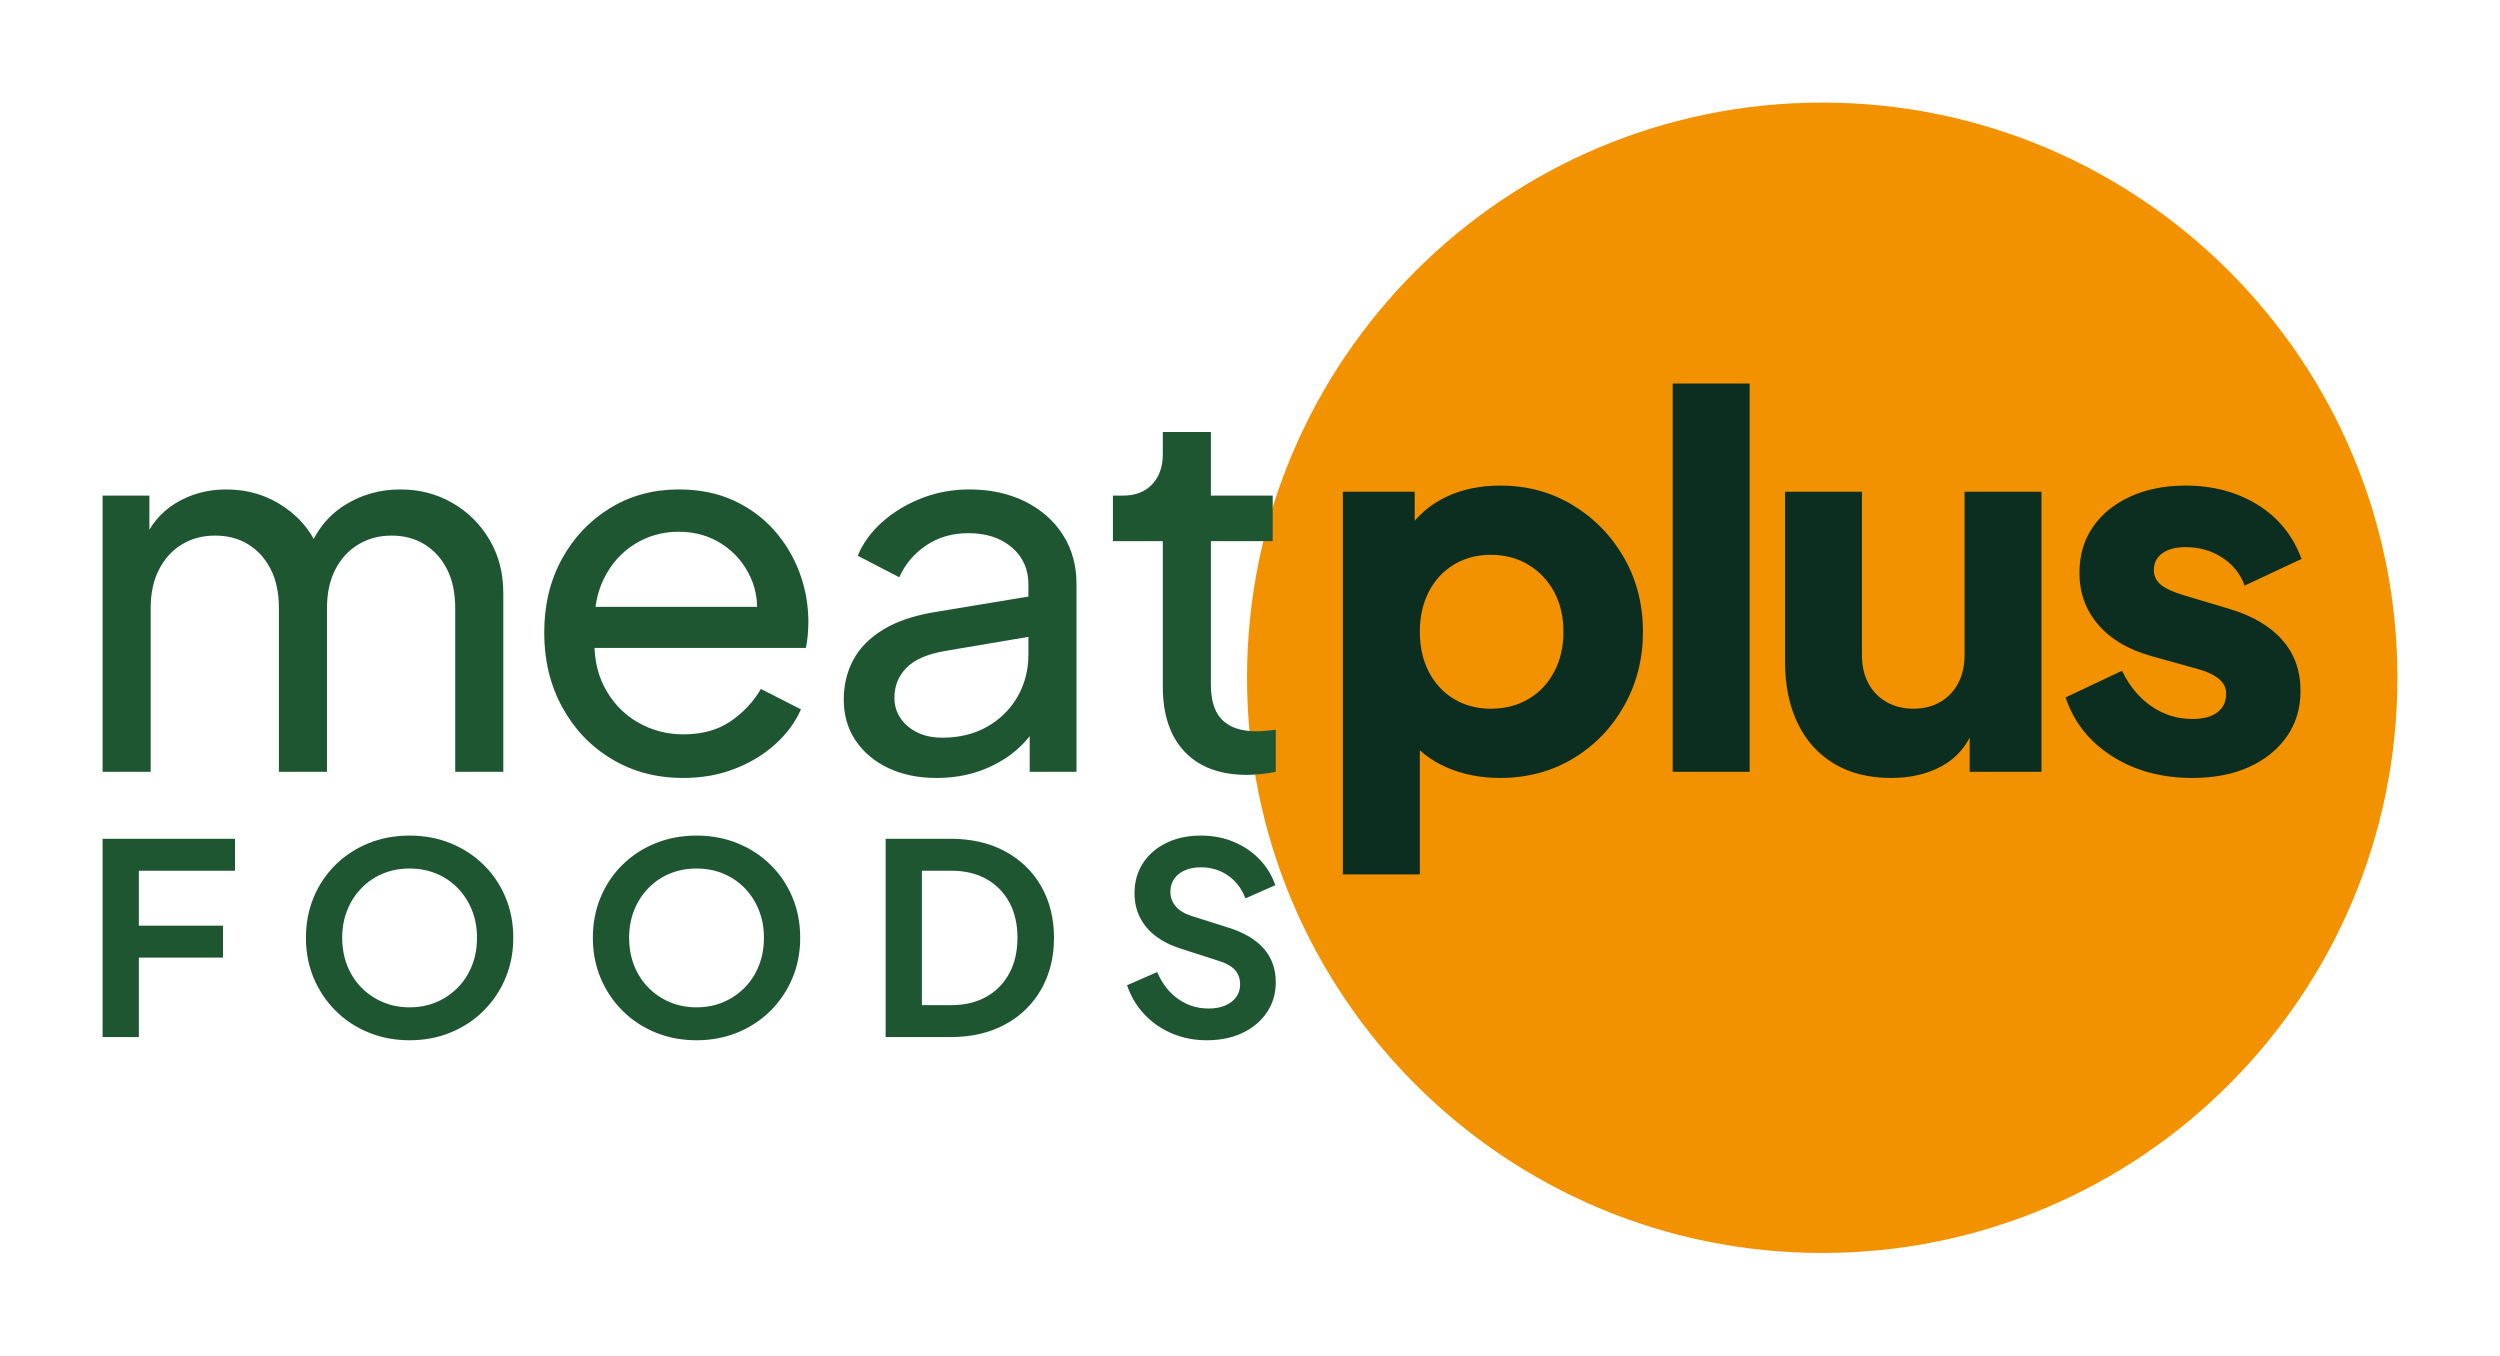
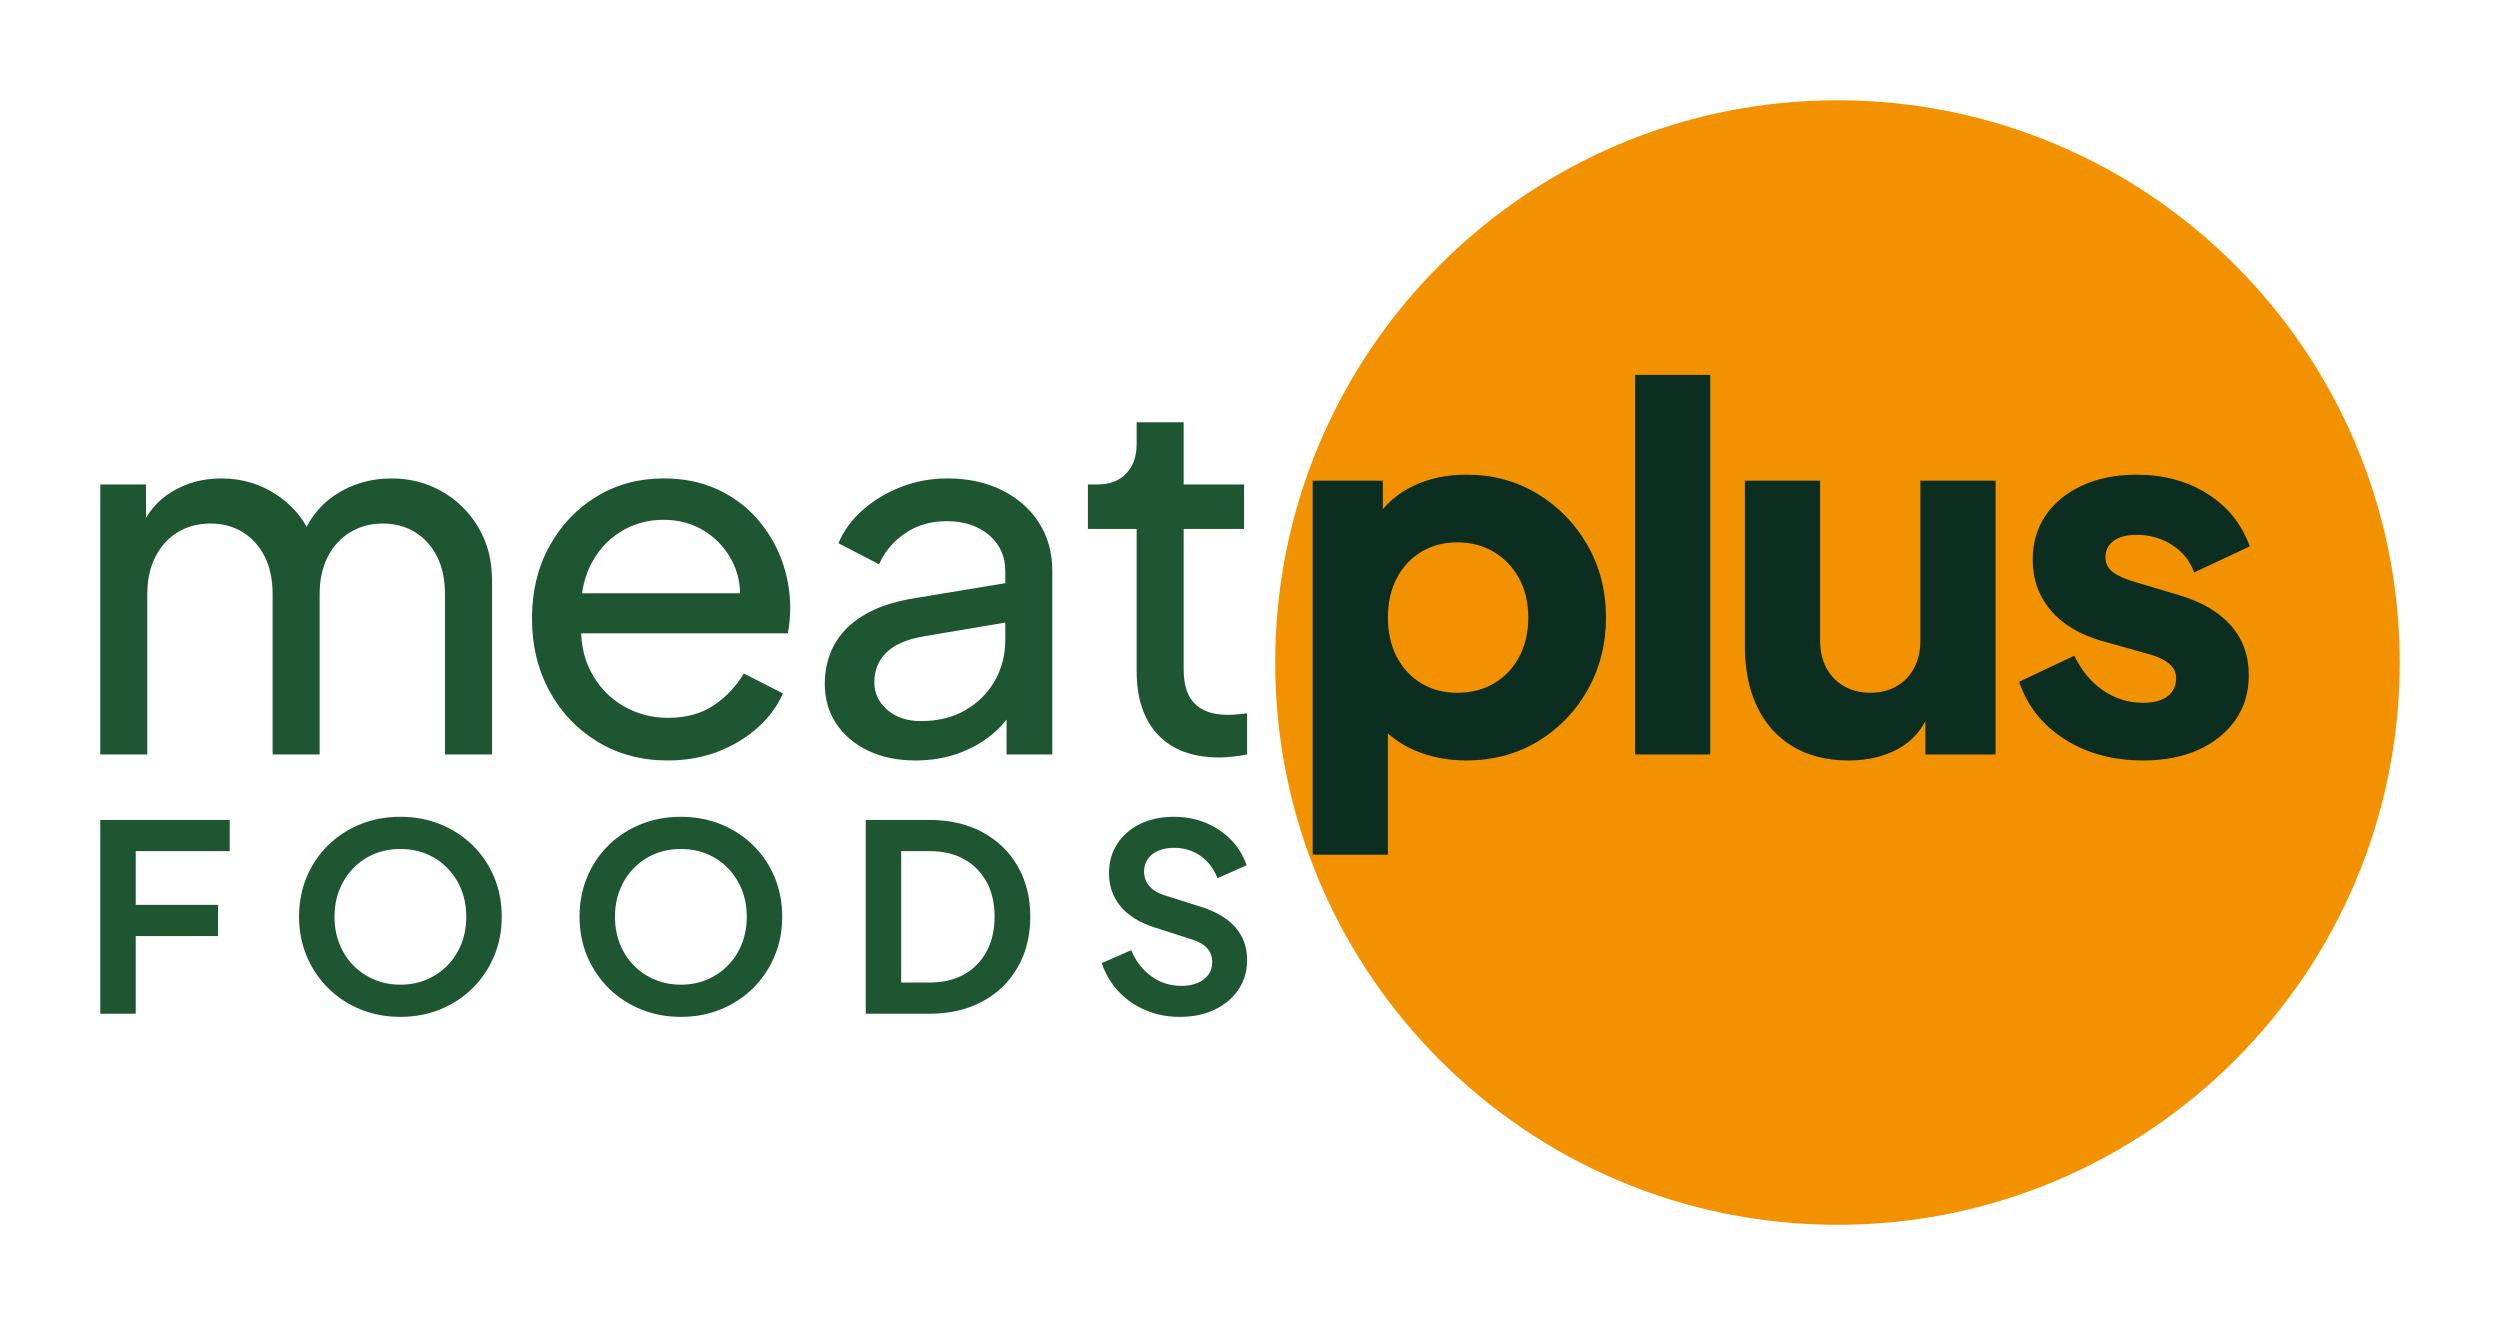
- <svg xmlns="http://www.w3.org/2000/svg" viewBox="-12.85 -150.47 487.4 264.28" width="487.4" height="264.28" role="img" aria-label="Meatplus Foods">
-   <circle cx="342.41" cy="-18.33" r="112.14" fill="#F39200" />
+ <svg xmlns="http://www.w3.org/2000/svg" viewBox="-12.85 -150.47 498.61 264.28" width="498.61" height="264.28" role="img" aria-label="Meatplus Foods">
+   <circle cx="353.62" cy="-18.33" r="112.14" fill="#F39200" />
  <path fill="#1E5631" d="M7.15 0.0V-53.85H16.275V-42.875L15.0 -44.55Q16.95 -49.65 21.363 -52.35Q25.775 -55.05 31.275 -55.05Q37.625 -55.05 42.663 -51.562Q47.7 -48.075 49.6 -42.425L46.95 -42.25Q49.125 -48.575 54.088 -51.812Q59.05 -55.05 65.225 -55.05Q70.75 -55.05 75.3 -52.45Q79.85 -49.85 82.562 -45.275Q85.275 -40.7 85.275 -34.875V0.0H75.9V-31.9Q75.9 -36.375 74.3 -39.5Q72.7 -42.625 69.925 -44.338Q67.15 -46.05 63.475 -46.05Q59.9 -46.05 57.038 -44.338Q54.175 -42.625 52.538 -39.463Q50.9 -36.3 50.9 -31.9V0.0H41.525V-31.9Q41.525 -36.375 39.925 -39.5Q38.325 -42.625 35.55 -44.338Q32.775 -46.05 29.1 -46.05Q25.45 -46.05 22.625 -44.338Q19.8 -42.625 18.163 -39.463Q16.525 -36.3 16.525 -31.9V0.0ZM120.325 1.2Q112.525 1.2 106.388 -2.5Q100.25 -6.2 96.75 -12.625Q93.25 -19.05 93.25 -27.1Q93.25 -35.225 96.713 -41.513Q100.175 -47.8 106.113 -51.425Q112.05 -55.05 119.475 -55.05Q125.45 -55.05 130.113 -52.925Q134.775 -50.8 138.038 -47.138Q141.3 -43.475 143.025 -38.85Q144.75 -34.225 144.75 -29.2Q144.75 -28.05 144.637 -26.725Q144.525 -25.4 144.275 -24.15H100.075V-32.15H138.925L134.45 -28.6Q135.375 -33.8 133.488 -37.9Q131.6 -42.0 127.913 -44.4Q124.225 -46.8 119.475 -46.8Q114.75 -46.8 110.863 -44.375Q106.975 -41.95 104.825 -37.538Q102.675 -33.125 103.125 -27.0Q102.65 -21.05 104.938 -16.613Q107.225 -12.175 111.338 -9.738Q115.45 -7.3 120.375 -7.3Q125.8 -7.3 129.513 -9.8Q133.225 -12.3 135.5 -16.15L143.3 -12.175Q141.7 -8.475 138.363 -5.438Q135.025 -2.4 130.438 -0.6Q125.85 1.2 120.325 1.2ZM169.7 1.2Q164.4 1.2 160.325 -0.738Q156.25 -2.675 153.95 -6.113Q151.65 -9.55 151.65 -14.075Q151.65 -18.375 153.525 -21.85Q155.4 -25.325 159.338 -27.725Q163.275 -30.125 169.325 -31.125L189.25 -34.425V-26.575L171.35 -23.55Q166.2 -22.65 163.863 -20.263Q161.525 -17.875 161.525 -14.425Q161.525 -11.1 164.138 -8.875Q166.75 -6.65 170.825 -6.65Q175.875 -6.65 179.65 -8.812Q183.425 -10.975 185.538 -14.663Q187.65 -18.35 187.65 -22.85V-36.6Q187.65 -40.975 184.413 -43.75Q181.175 -46.525 175.925 -46.525Q171.25 -46.525 167.713 -44.138Q164.175 -41.75 162.475 -37.925L154.375 -42.125Q155.9 -45.825 159.213 -48.75Q162.525 -51.675 166.9 -53.363Q171.275 -55.05 176.1 -55.05Q182.25 -55.05 186.988 -52.7Q191.725 -50.35 194.375 -46.2Q197.025 -42.05 197.025 -36.6V0.0H187.9V-10.225L189.575 -9.55Q187.925 -6.4 184.988 -3.975Q182.05 -1.55 178.188 -0.175Q174.325 1.2 169.7 1.2ZM230.3 0.6Q222.425 0.6 218.138 -3.888Q213.85 -8.375 213.85 -16.625V-44.975H204.125V-53.85H206.125Q209.725 -53.85 211.788 -56.062Q213.85 -58.275 213.85 -61.875V-66.25H223.225V-53.85H235.275V-44.975H223.225V-16.875Q223.225 -14.15 224.075 -12.15Q224.925 -10.15 226.913 -9.025Q228.9 -7.9 232.15 -7.9Q232.925 -7.9 233.975 -8.0Q235.025 -8.1 235.875 -8.2V0.0Q234.6 0.275 233 0.438Q231.4 0.6 230.3 0.6Z" />
  <path fill="#1E5631" d="M7.15 51.717V13.058H32.966V19.285H14.22V30.001H30.631V36.228H14.22V51.717ZM67.007 52.34Q62.726 52.34 59.048 50.842Q55.37 49.343 52.626 46.632Q49.883 43.921 48.339 40.282Q46.795 36.643 46.795 32.362Q46.795 28.081 48.319 24.442Q49.844 20.803 52.588 18.111Q55.331 15.419 59.009 13.927Q62.687 12.435 67.007 12.435Q71.327 12.435 75.005 13.934Q78.683 15.432 81.426 18.124Q84.17 20.816 85.694 24.448Q87.219 28.081 87.219 32.362Q87.219 36.643 85.675 40.282Q84.131 43.921 81.387 46.632Q78.644 49.343 74.966 50.842Q71.288 52.34 67.007 52.34ZM67.007 45.918Q69.835 45.918 72.222 44.906Q74.609 43.895 76.399 42.072Q78.19 40.249 79.169 37.771Q80.148 35.294 80.148 32.362Q80.148 29.443 79.169 26.984Q78.19 24.526 76.399 22.684Q74.609 20.842 72.222 19.849Q69.835 18.857 67.007 18.857Q64.179 18.857 61.792 19.849Q59.405 20.842 57.615 22.684Q55.824 24.526 54.845 26.984Q53.865 29.443 53.865 32.362Q53.865 35.294 54.845 37.771Q55.824 40.249 57.615 42.072Q59.405 43.895 61.798 44.906Q64.192 45.918 67.007 45.918ZM122.946 52.34Q118.665 52.34 114.987 50.842Q111.309 49.343 108.566 46.632Q105.822 43.921 104.278 40.282Q102.734 36.643 102.734 32.362Q102.734 28.081 104.259 24.442Q105.783 20.803 108.527 18.111Q111.27 15.419 114.948 13.927Q118.626 12.435 122.946 12.435Q127.266 12.435 130.944 13.934Q134.622 15.432 137.365 18.124Q140.109 20.816 141.633 24.448Q143.158 28.081 143.158 32.362Q143.158 36.643 141.614 40.282Q140.07 43.921 137.326 46.632Q134.583 49.343 130.905 50.842Q127.227 52.34 122.946 52.34ZM122.946 45.918Q125.774 45.918 128.161 44.906Q130.548 43.895 132.338 42.072Q134.129 40.249 135.108 37.771Q136.088 35.294 136.088 32.362Q136.088 29.443 135.108 26.984Q134.129 24.526 132.338 22.684Q130.548 20.842 128.161 19.849Q125.774 18.857 122.946 18.857Q120.118 18.857 117.731 19.849Q115.344 20.842 113.554 22.684Q111.763 24.526 110.784 26.984Q109.804 29.443 109.804 32.362Q109.804 35.294 110.784 37.771Q111.763 40.249 113.554 42.072Q115.344 43.895 117.737 44.906Q120.131 45.918 122.946 45.918ZM159.815 51.717V13.058H172.451Q178.588 13.058 183.121 15.516Q187.655 17.975 190.146 22.327Q192.636 26.68 192.636 32.38Q192.636 38.031 190.146 42.409Q187.655 46.788 183.121 49.252Q178.588 51.717 172.451 51.717ZM166.885 45.49H172.606Q176.548 45.49 179.435 43.869Q182.323 42.247 183.919 39.298Q185.514 36.35 185.514 32.345Q185.514 28.34 183.913 25.417Q182.313 22.494 179.431 20.889Q176.55 19.285 172.606 19.285H166.885ZM222.396 52.34Q218.751 52.34 215.605 50.997Q212.459 49.655 210.208 47.235Q207.957 44.816 206.881 41.611L212.757 39.043Q214.184 42.403 216.824 44.277Q219.464 46.152 222.785 46.152Q224.653 46.152 226.022 45.562Q227.391 44.971 228.156 43.927Q228.922 42.883 228.922 41.469Q228.922 39.743 227.91 38.634Q226.898 37.525 224.848 36.889L217.428 34.502Q212.939 33.075 210.636 30.292Q208.334 27.51 208.334 23.696Q208.334 20.362 209.975 17.826Q211.616 15.289 214.548 13.862Q217.479 12.435 221.268 12.435Q224.744 12.435 227.657 13.648Q230.569 14.861 232.664 17.015Q234.759 19.168 235.784 22.1L229.972 24.682Q228.844 21.802 226.554 20.213Q224.264 18.623 221.281 18.623Q219.516 18.623 218.161 19.207Q216.805 19.791 216.065 20.874Q215.326 21.957 215.326 23.384Q215.326 24.993 216.364 26.225Q217.402 27.458 219.503 28.12L226.599 30.364Q231.244 31.83 233.559 34.489Q235.875 37.149 235.875 41.028Q235.875 44.336 234.156 46.891Q232.437 49.447 229.415 50.893Q226.392 52.34 222.396 52.34Z" />
  <path fill="#0B2E20" d="M248.958 20.0V-54.6H262.958V-44.2L261.658 -47.2Q264.358 -51.3 269.008 -53.55Q273.658 -55.8 279.658 -55.8Q287.458 -55.8 293.758 -52.0Q300.058 -48.2 303.758 -41.75Q307.458 -35.3 307.458 -27.3Q307.458 -19.4 303.808 -12.9Q300.158 -6.4 293.858 -2.6Q287.558 1.2 279.558 1.2Q273.958 1.2 269.208 -0.85Q264.458 -2.9 261.558 -6.9L263.958 -10.0V20.0ZM277.758 -12.3Q281.958 -12.3 285.158 -14.2Q288.358 -16.1 290.158 -19.5Q291.958 -22.9 291.958 -27.3Q291.958 -31.7 290.158 -35.05Q288.358 -38.4 285.158 -40.35Q281.958 -42.3 277.758 -42.3Q273.758 -42.3 270.608 -40.4Q267.458 -38.5 265.708 -35.1Q263.958 -31.7 263.958 -27.3Q263.958 -22.9 265.708 -19.5Q267.458 -16.1 270.608 -14.2Q273.758 -12.3 277.758 -12.3ZM313.258 0.0V-75.7H328.258V0.0ZM355.858 1.2Q349.258 1.2 344.608 -1.65Q339.958 -4.5 337.558 -9.6Q335.158 -14.7 335.158 -21.5V-54.6H350.158V-22.7Q350.158 -19.6 351.408 -17.25Q352.658 -14.9 354.958 -13.6Q357.258 -12.3 360.158 -12.3Q363.158 -12.3 365.408 -13.6Q367.658 -14.9 368.908 -17.25Q370.158 -19.6 370.158 -22.7V-54.6H385.158V0.0H371.158V-10.8L371.958 -8.4Q370.058 -3.5 365.808 -1.15Q361.558 1.2 355.858 1.2ZM414.558 1.2Q405.558 1.2 398.908 -3.05Q392.258 -7.3 389.858 -14.5L400.858 -19.7Q402.958 -15.3 406.558 -12.8Q410.158 -10.3 414.558 -10.3Q417.758 -10.3 419.458 -11.6Q421.158 -12.9 421.158 -15.2Q421.158 -16.4 420.558 -17.25Q419.958 -18.1 418.758 -18.8Q417.558 -19.5 415.758 -20.0L406.458 -22.6Q399.758 -24.5 396.158 -28.75Q392.558 -33.0 392.558 -38.8Q392.558 -43.9 395.158 -47.7Q397.758 -51.5 402.458 -53.65Q407.158 -55.8 413.258 -55.8Q421.258 -55.8 427.308 -52.05Q433.358 -48.3 435.858 -41.5L424.758 -36.3Q423.558 -39.7 420.408 -41.75Q417.258 -43.8 413.258 -43.8Q410.358 -43.8 408.708 -42.6Q407.058 -41.4 407.058 -39.3Q407.058 -38.2 407.658 -37.3Q408.258 -36.4 409.608 -35.7Q410.958 -35.0 412.958 -34.4L421.658 -31.8Q428.458 -29.8 432.058 -25.75Q435.658 -21.7 435.658 -15.8Q435.658 -10.7 433.008 -6.9Q430.358 -3.1 425.658 -0.95Q420.958 1.2 414.558 1.2Z" />
</svg>
